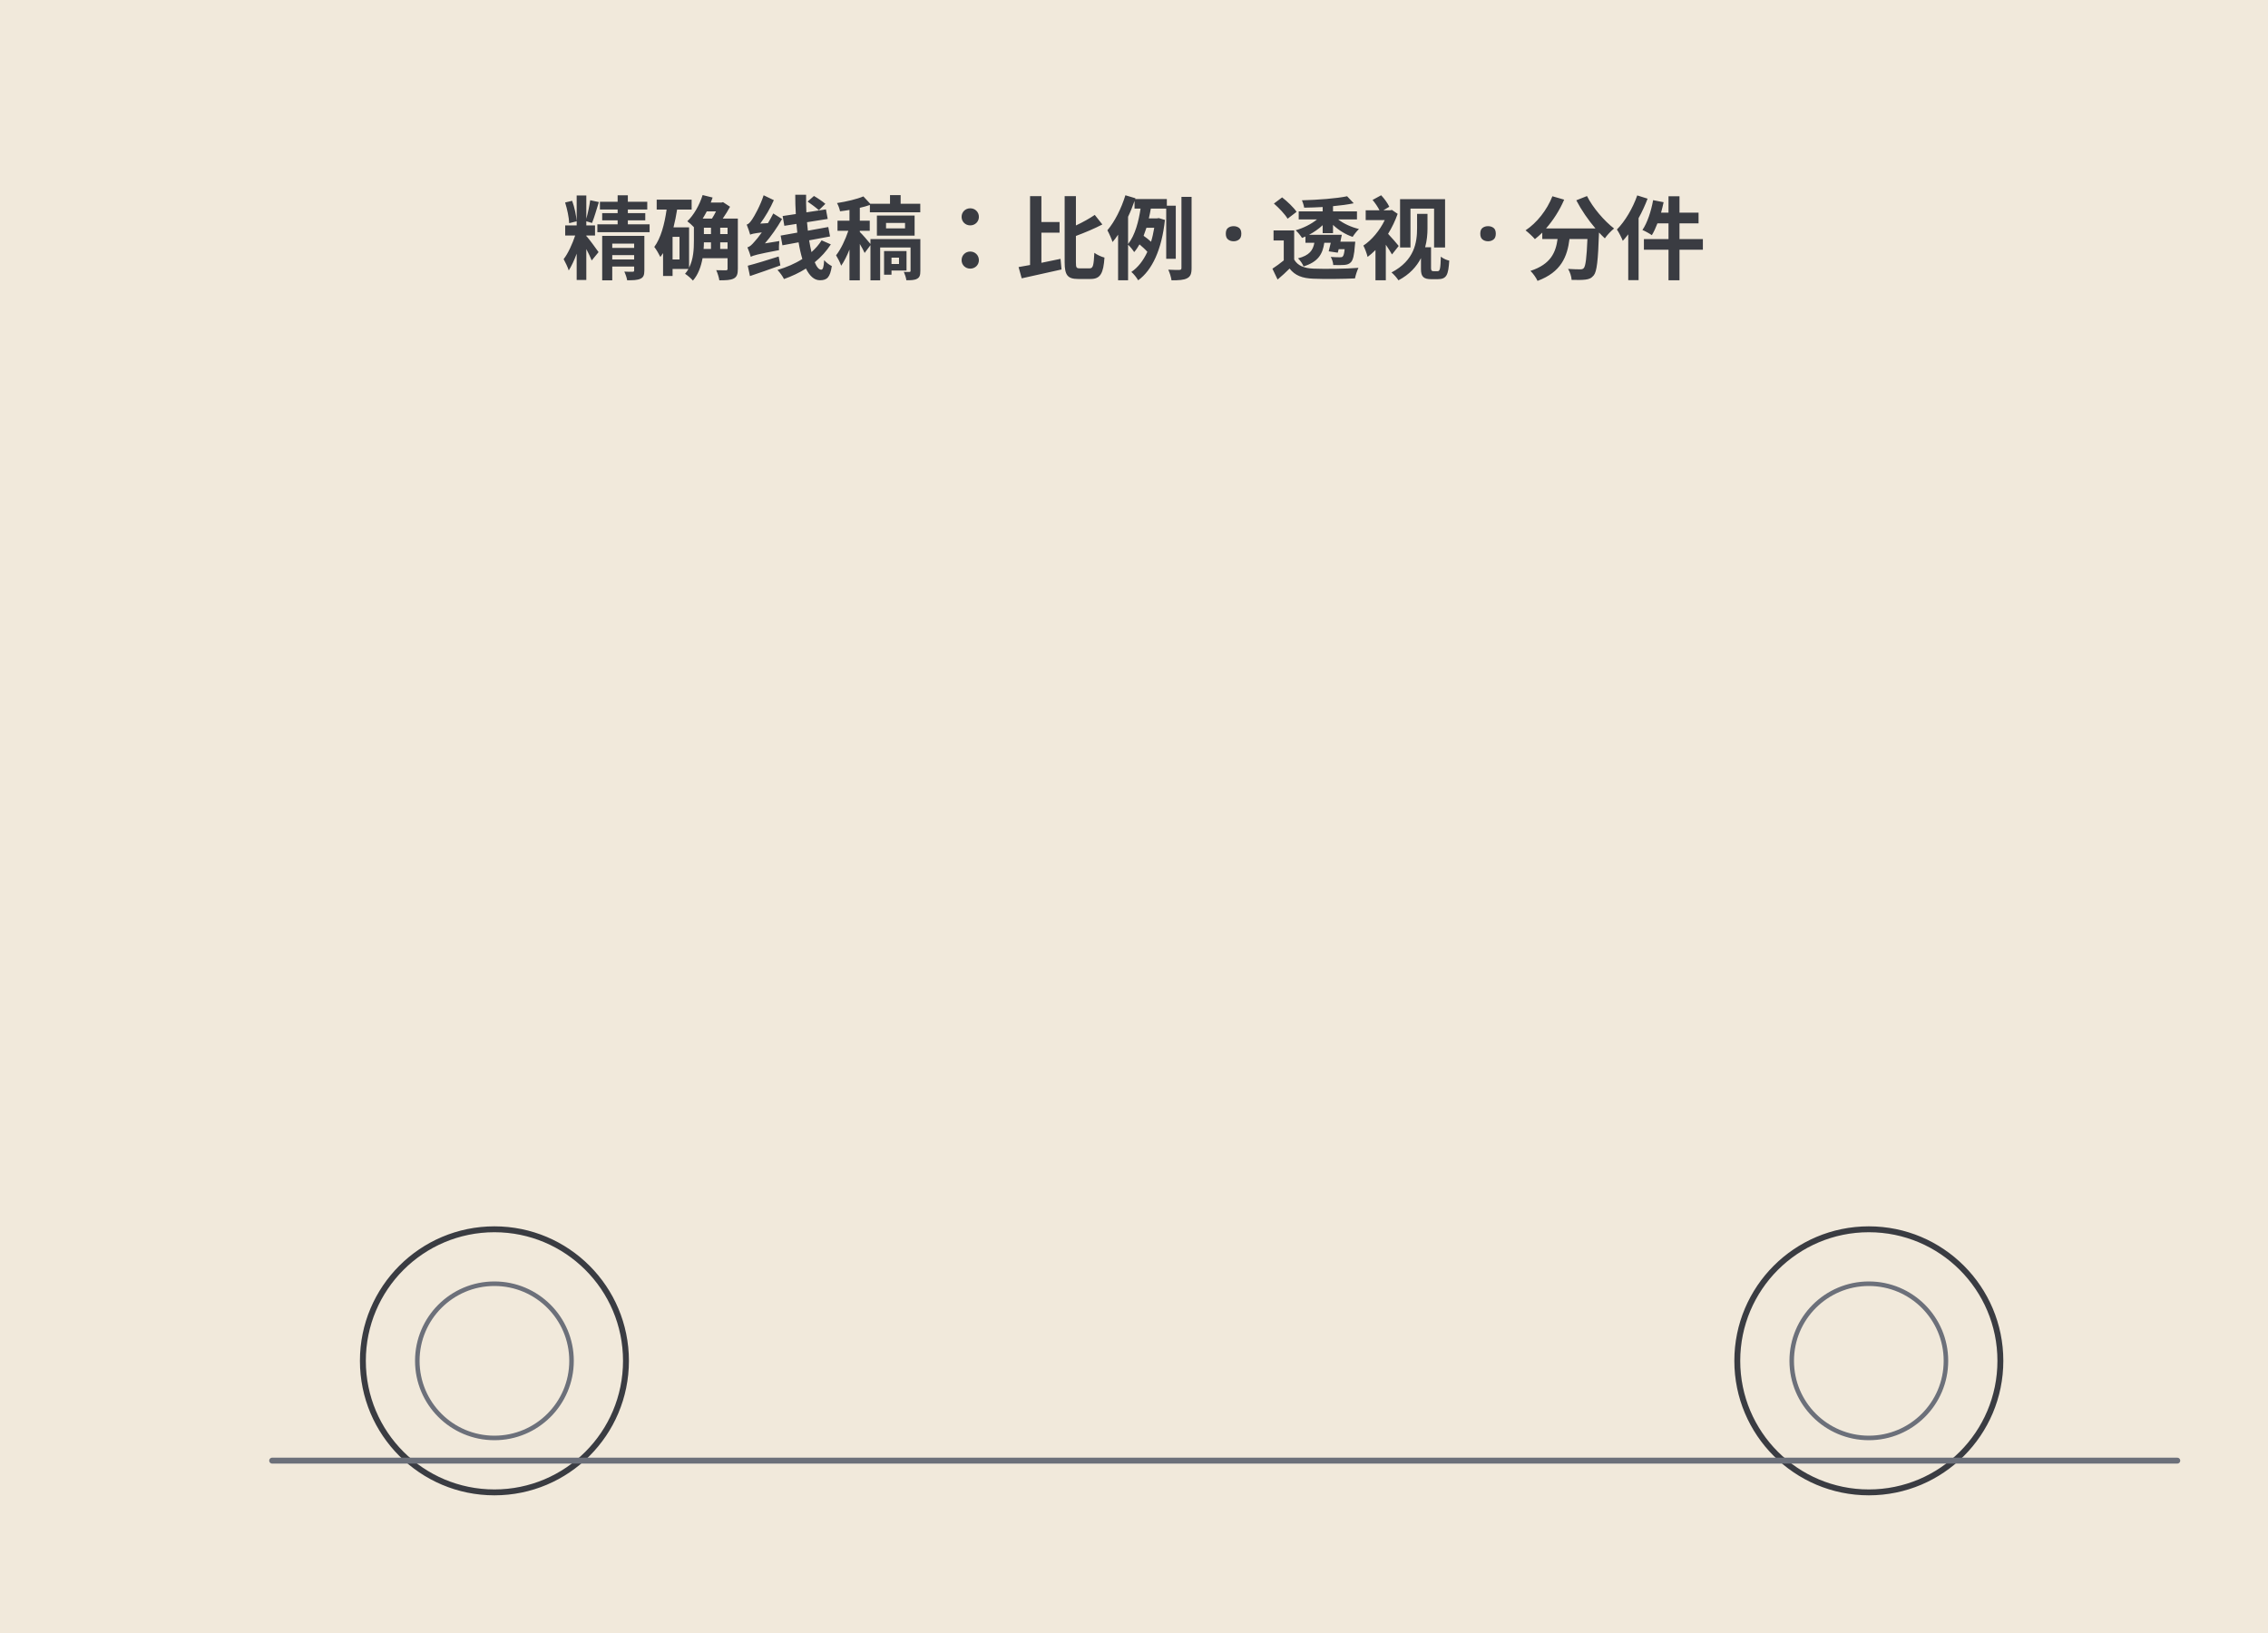
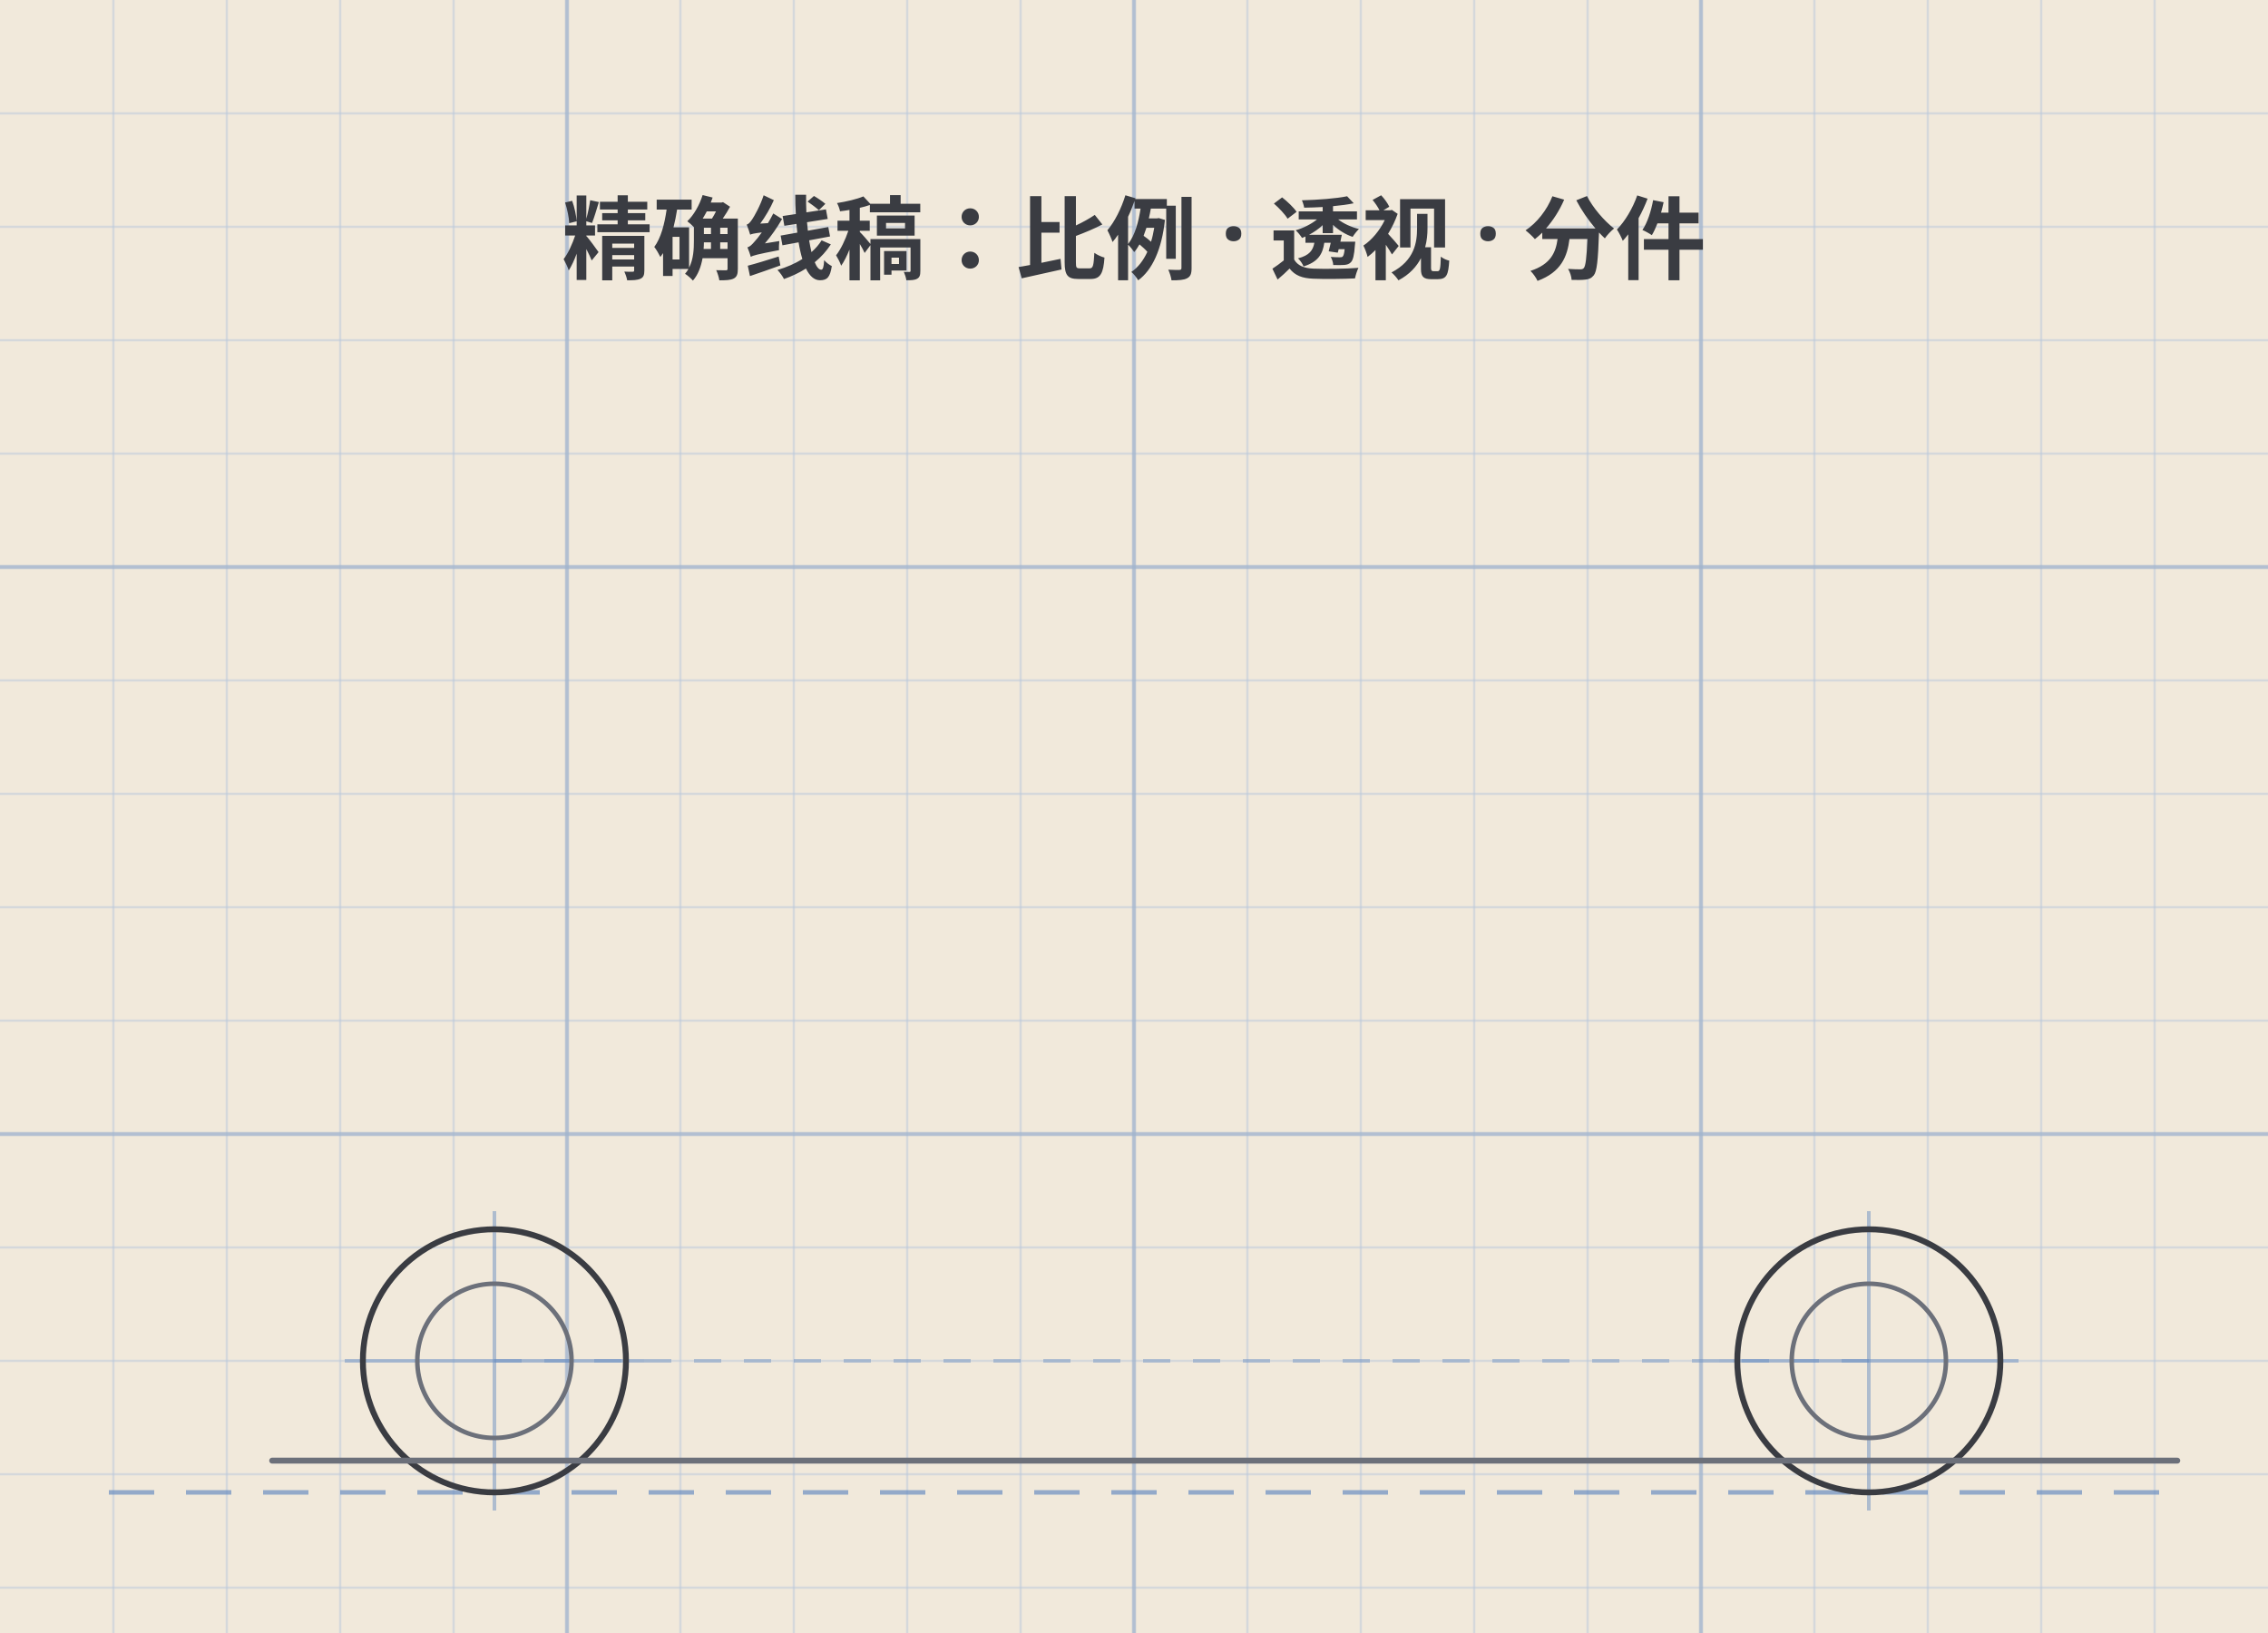
<svg xmlns="http://www.w3.org/2000/svg" viewBox="0 0 500 360" role="img">
  <defs>
    <linearGradient id="gBody" x1="0" y1="0" x2="0" y2="1">
      <stop offset="0%" stop-color="#FBF9F3" />
      <stop offset="18%" stop-color="#E9E4D8" />
      <stop offset="55%" stop-color="#C9C2B2" />
      <stop offset="100%" stop-color="#9C9484" />
    </linearGradient>
    <linearGradient id="gGlass" x1="0" y1="0" x2="0" y2="1">
      <stop offset="0%" stop-color="#55585F" />
      <stop offset="100%" stop-color="#7B7F88" />
    </linearGradient>
    <radialGradient id="gTire" cx="0.5" cy="0.5" r="0.5">
      <stop offset="0%" stop-color="#4A4E55" />
      <stop offset="75%" stop-color="#2D3036" />
      <stop offset="100%" stop-color="#202227" />
    </radialGradient>
    <radialGradient id="gRim" cx="0.5" cy="0.5" r="0.5">
      <stop offset="0%" stop-color="#F3F2EC" />
      <stop offset="70%" stop-color="#C6C1B4" />
      <stop offset="100%" stop-color="#A39C8D" />
    </radialGradient>
    <radialGradient id="gGround" cx="0.5" cy="0.5" r="0.5">
      <stop offset="0%" stop-color="#8A8478" stop-opacity="0.34" />
      <stop offset="100%" stop-color="#8A8478" stop-opacity="0" />
    </radialGradient>
    <radialGradient id="gMetal" cx="0.5" cy="0.36" r="0.66">
      <stop offset="0%" stop-color="#FDFCF8" />
      <stop offset="24%" stop-color="#D4CFC2" />
      <stop offset="48%" stop-color="#8B8478" />
      <stop offset="66%" stop-color="#3A3C42" />
      <stop offset="82%" stop-color="#B9B3A6" />
      <stop offset="100%" stop-color="#6E6A61" />
    </radialGradient>
    <radialGradient id="gMatte" cx="0.5" cy="0.42" r="0.62">
      <stop offset="0%" stop-color="#EFEDE6" />
      <stop offset="55%" stop-color="#B9B4A8" />
      <stop offset="100%" stop-color="#7D786E" />
    </radialGradient>
    <radialGradient id="gGlassBall" cx="0.36" cy="0.32" r="0.7">
      <stop offset="0%" stop-color="#FBF9F3" stop-opacity="0.2" />
      <stop offset="55%" stop-color="#7B7F88" stop-opacity="0.1" />
      <stop offset="100%" stop-color="#3A3C42" stop-opacity="0.38" />
    </radialGradient>
    <linearGradient id="gTonePaper" x1="0" y1="0" x2="0" y2="1">
      <stop offset="0%" stop-color="#D6D0C2" />
      <stop offset="100%" stop-color="#BCB5A5" />
    </linearGradient>
    <linearGradient id="gScreen" x1="0" y1="0" x2="0" y2="1">
      <stop offset="0%" stop-color="#41444C" />
      <stop offset="100%" stop-color="#22242A" />
    </linearGradient>
  </defs>
  <rect x="0" y="0" width="500" height="360" fill="#F1E9DB" />
+   <line x1="25" y1="0" x2="25" y2="360" stroke="#B9C8DC" stroke-width="0.5" opacity="0.5" />
+   <line x1="50" y1="0" x2="50" y2="360" stroke="#B9C8DC" stroke-width="0.5" opacity="0.5" />
+   <line x1="75" y1="0" x2="75" y2="360" stroke="#B9C8DC" stroke-width="0.5" opacity="0.5" />
+   <line x1="100" y1="0" x2="100" y2="360" stroke="#B9C8DC" stroke-width="0.5" opacity="0.5" />
+   <line x1="125" y1="0" x2="125" y2="360" stroke="#B9C8DC" stroke-width="0.5" opacity="0.5" />
+   <line x1="150" y1="0" x2="150" y2="360" stroke="#B9C8DC" stroke-width="0.5" opacity="0.5" />
+   <line x1="175" y1="0" x2="175" y2="360" stroke="#B9C8DC" stroke-width="0.5" opacity="0.5" />
+   <line x1="200" y1="0" x2="200" y2="360" stroke="#B9C8DC" stroke-width="0.5" opacity="0.5" />
+   <line x1="225" y1="0" x2="225" y2="360" stroke="#B9C8DC" stroke-width="0.5" opacity="0.5" />
+   <line x1="250" y1="0" x2="250" y2="360" stroke="#B9C8DC" stroke-width="0.5" opacity="0.5" />
+   <line x1="275" y1="0" x2="275" y2="360" stroke="#B9C8DC" stroke-width="0.5" opacity="0.5" />
+   <line x1="300" y1="0" x2="300" y2="360" stroke="#B9C8DC" stroke-width="0.5" opacity="0.5" />
+   <line x1="325" y1="0" x2="325" y2="360" stroke="#B9C8DC" stroke-width="0.5" opacity="0.5" />
+   <line x1="350" y1="0" x2="350" y2="360" stroke="#B9C8DC" stroke-width="0.5" opacity="0.5" />
+   <line x1="375" y1="0" x2="375" y2="360" stroke="#B9C8DC" stroke-width="0.5" opacity="0.5" />
+   <line x1="400" y1="0" x2="400" y2="360" stroke="#B9C8DC" stroke-width="0.5" opacity="0.5" />
+   <line x1="425" y1="0" x2="425" y2="360" stroke="#B9C8DC" stroke-width="0.5" opacity="0.5" />
+   <line x1="450" y1="0" x2="450" y2="360" stroke="#B9C8DC" stroke-width="0.5" opacity="0.5" />
+   <line x1="475" y1="0" x2="475" y2="360" stroke="#B9C8DC" stroke-width="0.5" opacity="0.5" />
+   <line x1="0" y1="25" x2="500" y2="25" stroke="#B9C8DC" stroke-width="0.5" opacity="0.5" />
+   <line x1="0" y1="50" x2="500" y2="50" stroke="#B9C8DC" stroke-width="0.5" opacity="0.5" />
+   <line x1="0" y1="75" x2="500" y2="75" stroke="#B9C8DC" stroke-width="0.5" opacity="0.5" />
+   <line x1="0" y1="100" x2="500" y2="100" stroke="#B9C8DC" stroke-width="0.5" opacity="0.5" />
+   <line x1="0" y1="125" x2="500" y2="125" stroke="#B9C8DC" stroke-width="0.5" opacity="0.5" />
+   <line x1="0" y1="150" x2="500" y2="150" stroke="#B9C8DC" stroke-width="0.5" opacity="0.5" />
+   <line x1="0" y1="175" x2="500" y2="175" stroke="#B9C8DC" stroke-width="0.5" opacity="0.5" />
+   <line x1="0" y1="200" x2="500" y2="200" stroke="#B9C8DC" stroke-width="0.5" opacity="0.5" />
+   <line x1="0" y1="225" x2="500" y2="225" stroke="#B9C8DC" stroke-width="0.5" opacity="0.5" />
+   <line x1="0" y1="250" x2="500" y2="250" stroke="#B9C8DC" stroke-width="0.5" opacity="0.5" />
+   <line x1="0" y1="275" x2="500" y2="275" stroke="#B9C8DC" stroke-width="0.5" opacity="0.5" />
+   <line x1="0" y1="300" x2="500" y2="300" stroke="#B9C8DC" stroke-width="0.5" opacity="0.5" />
+   <line x1="0" y1="325" x2="500" y2="325" stroke="#B9C8DC" stroke-width="0.5" opacity="0.5" />
+   <line x1="0" y1="350" x2="500" y2="350" stroke="#B9C8DC" stroke-width="0.5" opacity="0.5" />
+   <line x1="125" y1="0" x2="125" y2="360" stroke="#9FB2CC" stroke-width="0.9" opacity="0.65" />
+   <line x1="250" y1="0" x2="250" y2="360" stroke="#9FB2CC" stroke-width="0.9" opacity="0.65" />
+   <line x1="375" y1="0" x2="375" y2="360" stroke="#9FB2CC" stroke-width="0.9" opacity="0.65" />
+   <line x1="0" y1="125" x2="500" y2="125" stroke="#9FB2CC" stroke-width="0.9" opacity="0.65" />
+   <line x1="0" y1="250" x2="500" y2="250" stroke="#9FB2CC" stroke-width="0.9" opacity="0.65" />
+   <line x1="24" y1="329" x2="476" y2="329" stroke="#6B8FC2" stroke-width="1.0" stroke-dasharray="10 7" opacity="0.7" />
+   <circle cx="109" cy="300" r="29" stroke="#6B8FC2" stroke-width="0.9" fill="none" opacity="0.6" />
+   <line x1="76" y1="300" x2="142" y2="300" stroke="#6B8FC2" stroke-width="0.8" opacity="0.5" />
+   <line x1="109" y1="267" x2="109" y2="333" stroke="#6B8FC2" stroke-width="0.8" opacity="0.5" />
+   <circle cx="412" cy="300" r="29" stroke="#6B8FC2" stroke-width="0.9" fill="none" opacity="0.6" />
+   <line x1="379" y1="300" x2="445" y2="300" stroke="#6B8FC2" stroke-width="0.8" opacity="0.5" />
+   <line x1="412" y1="267" x2="412" y2="333" stroke="#6B8FC2" stroke-width="0.8" opacity="0.5" />
+   <line x1="109" y1="300" x2="412" y2="300" stroke="#6B8FC2" stroke-width="0.8" stroke-dasharray="6 5" opacity="0.45" />
  <path d="M37.2 292.3 C37.2 292.3 58.8 203.0 109.2 188.6 C138.0 180.0 195.6 174.2 253.2 171.3 C310.8 174.2 354.0 180.0 382.8 194.4 C411.6 208.7 433.2 231.8 447.6 256.3 L462.0 277.9 L469.2 285.1 L469.2 299.5 L454.8 299.5 C454.8 275.0 434.6 256.3 411.6 256.3 C388.6 256.3 368.4 275.0 368.4 299.5 L152.4 299.5 C152.4 275.0 132.2 256.3 109.2 256.3 C86.2 256.3 66.0 275.0 66.0 299.5 L30.0 299.5 L30.0 292.3 Z" stroke="undefined" stroke-width="1.3" stroke-linecap="round" stroke-linejoin="round" fill="none" />
  <circle cx="109" cy="300" r="29" stroke="#3A3C42" stroke-width="1.3" fill="none" />
  <circle cx="412" cy="300" r="29" stroke="#3A3C42" stroke-width="1.3" fill="none" />
  <circle cx="109" cy="300" r="17" stroke="#6C707A" stroke-width="1.0" fill="none" />
  <circle cx="412" cy="300" r="17" stroke="#6C707A" stroke-width="1.0" fill="none" />
  <path d="M130.8 198.7 C159.6 188.6 210.0 181.4 267.6 180.0 C318.0 181.4 346.8 188.6 368.4 198.7 L356.9 241.9 L120.7 241.9 Z" stroke="undefined" stroke-width="1.1" stroke-linecap="round" stroke-linejoin="round" fill="none" />
  <line x1="60" y1="322" x2="480" y2="322" stroke="#6C707A" stroke-width="1.3" stroke-linecap="round" stroke-linejoin="round" />
  <text x="250" y="60" text-anchor="middle" font-size="20" font-family="'Microsoft YaHei', sans-serif" font-weight="600" fill="#3A3C42">精确线稿：比例 · 透视 · 分件</text>
</svg>
